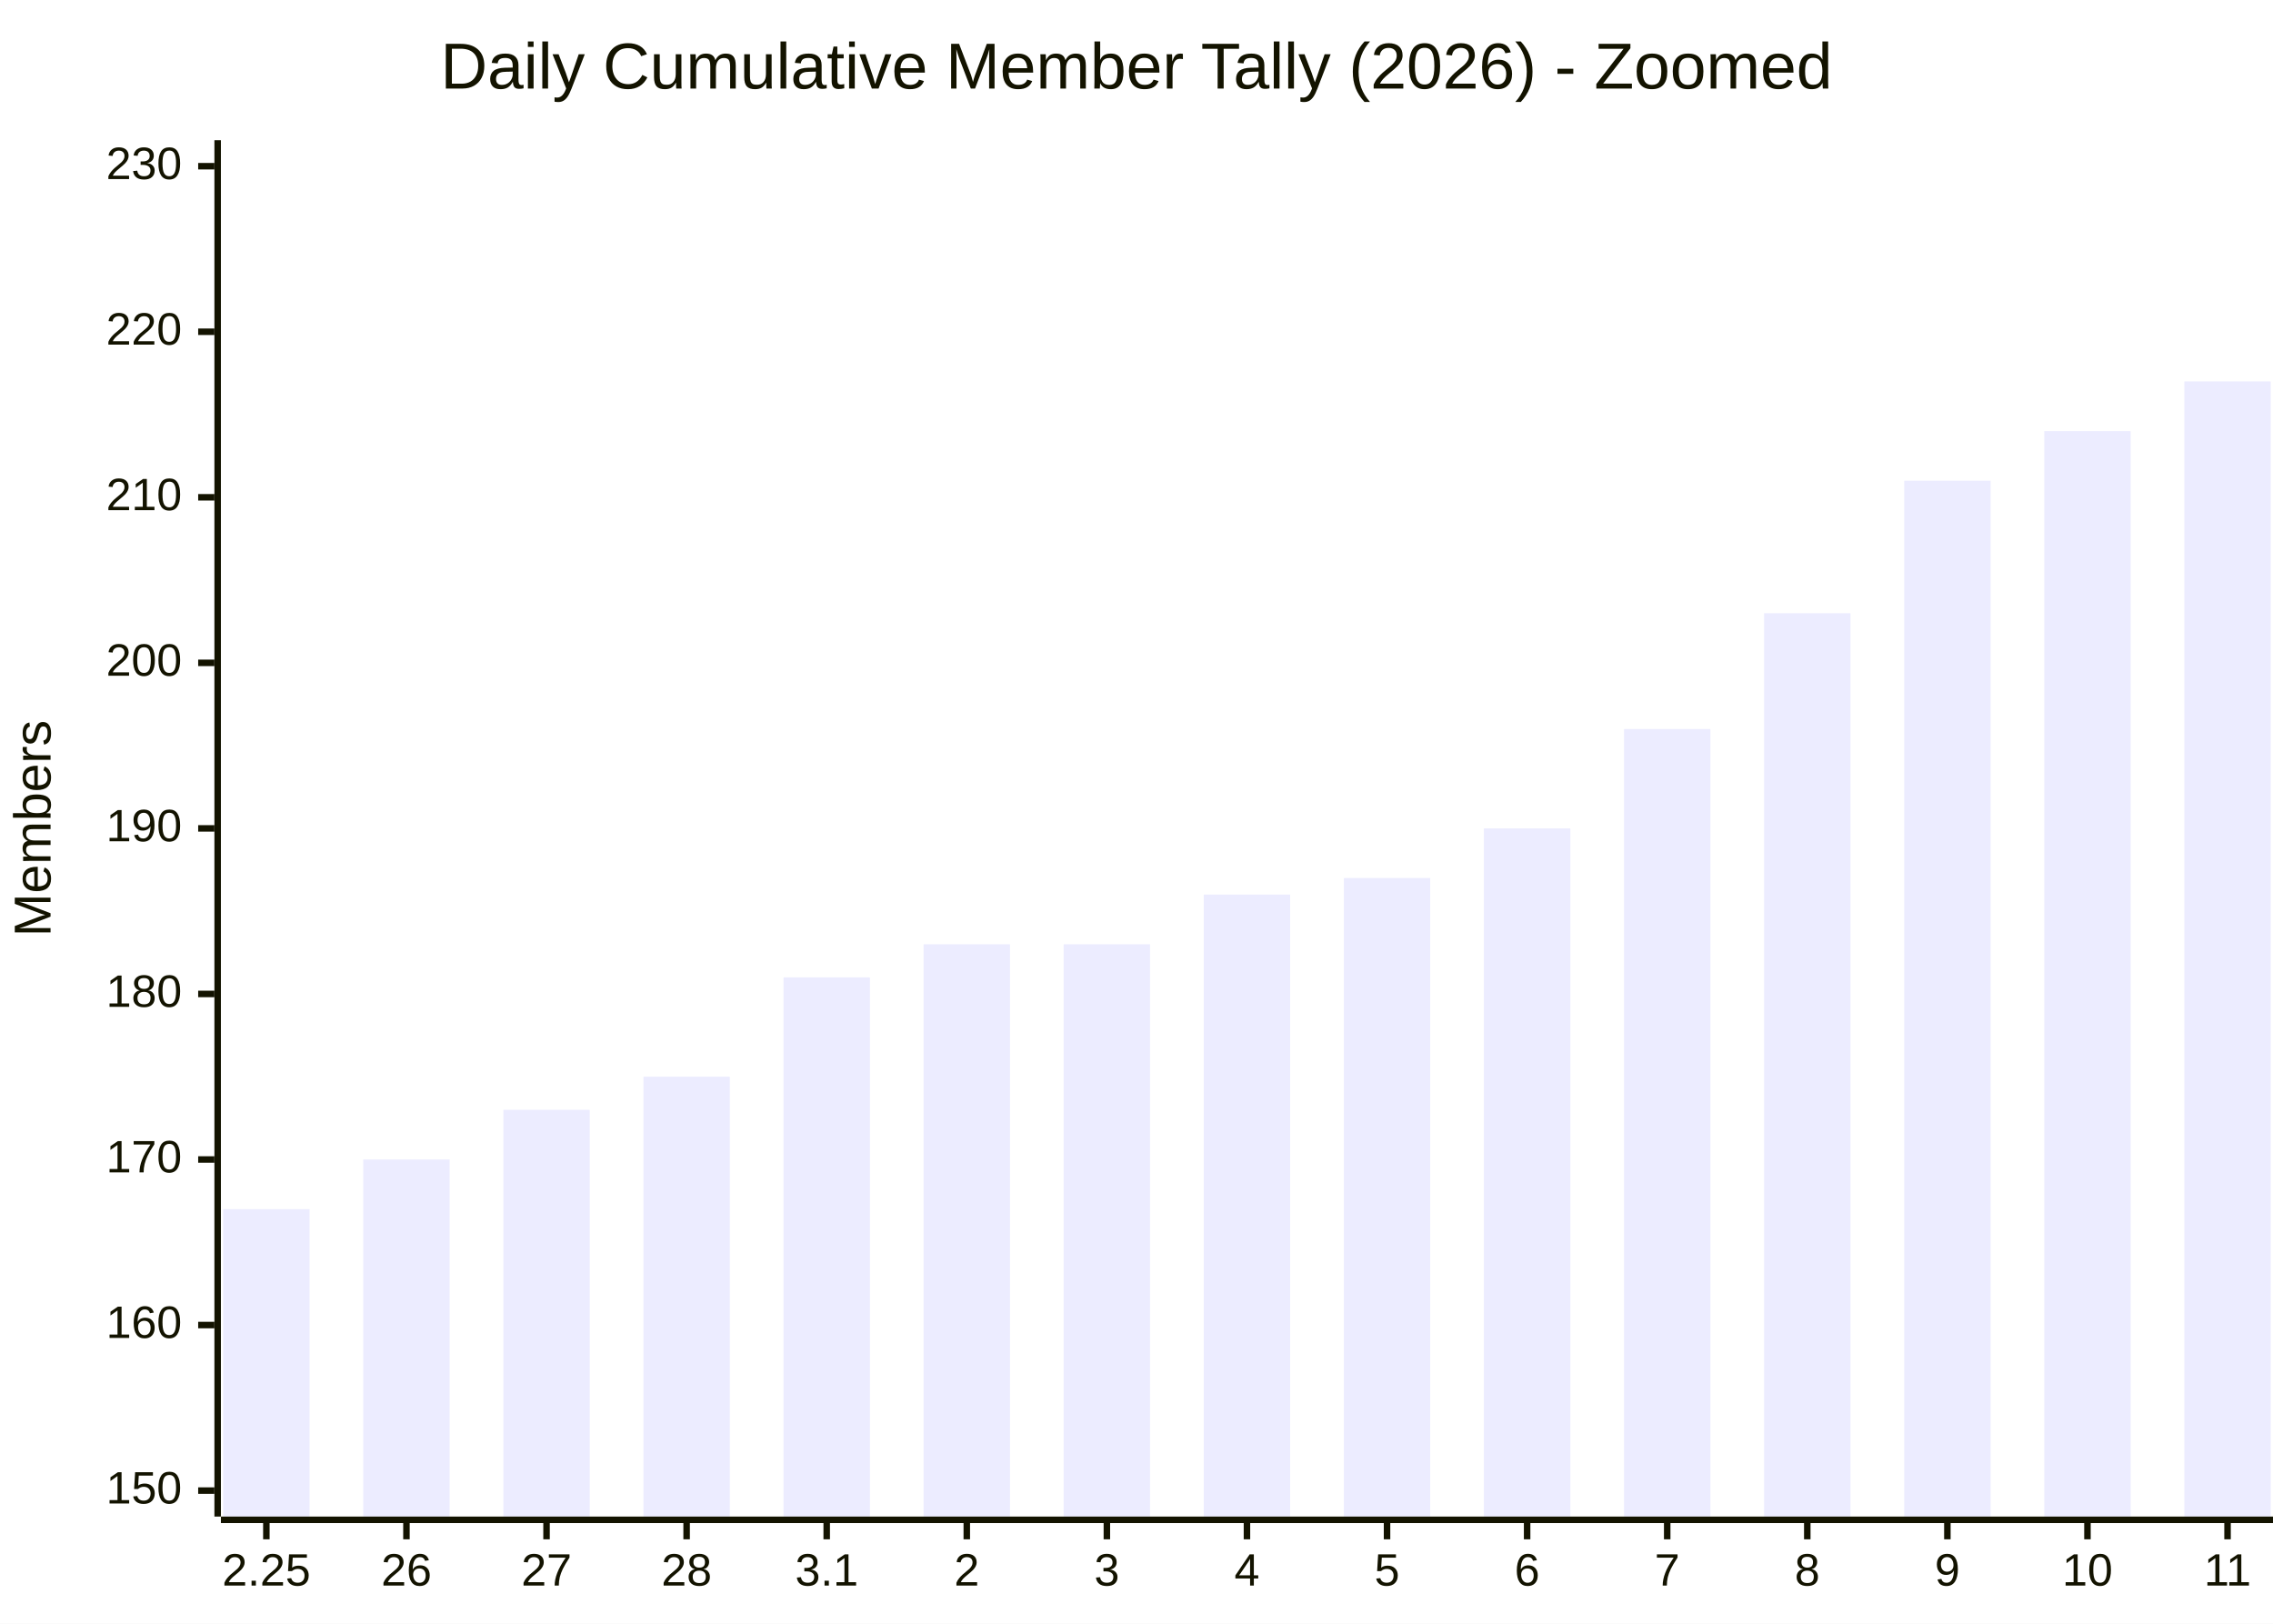
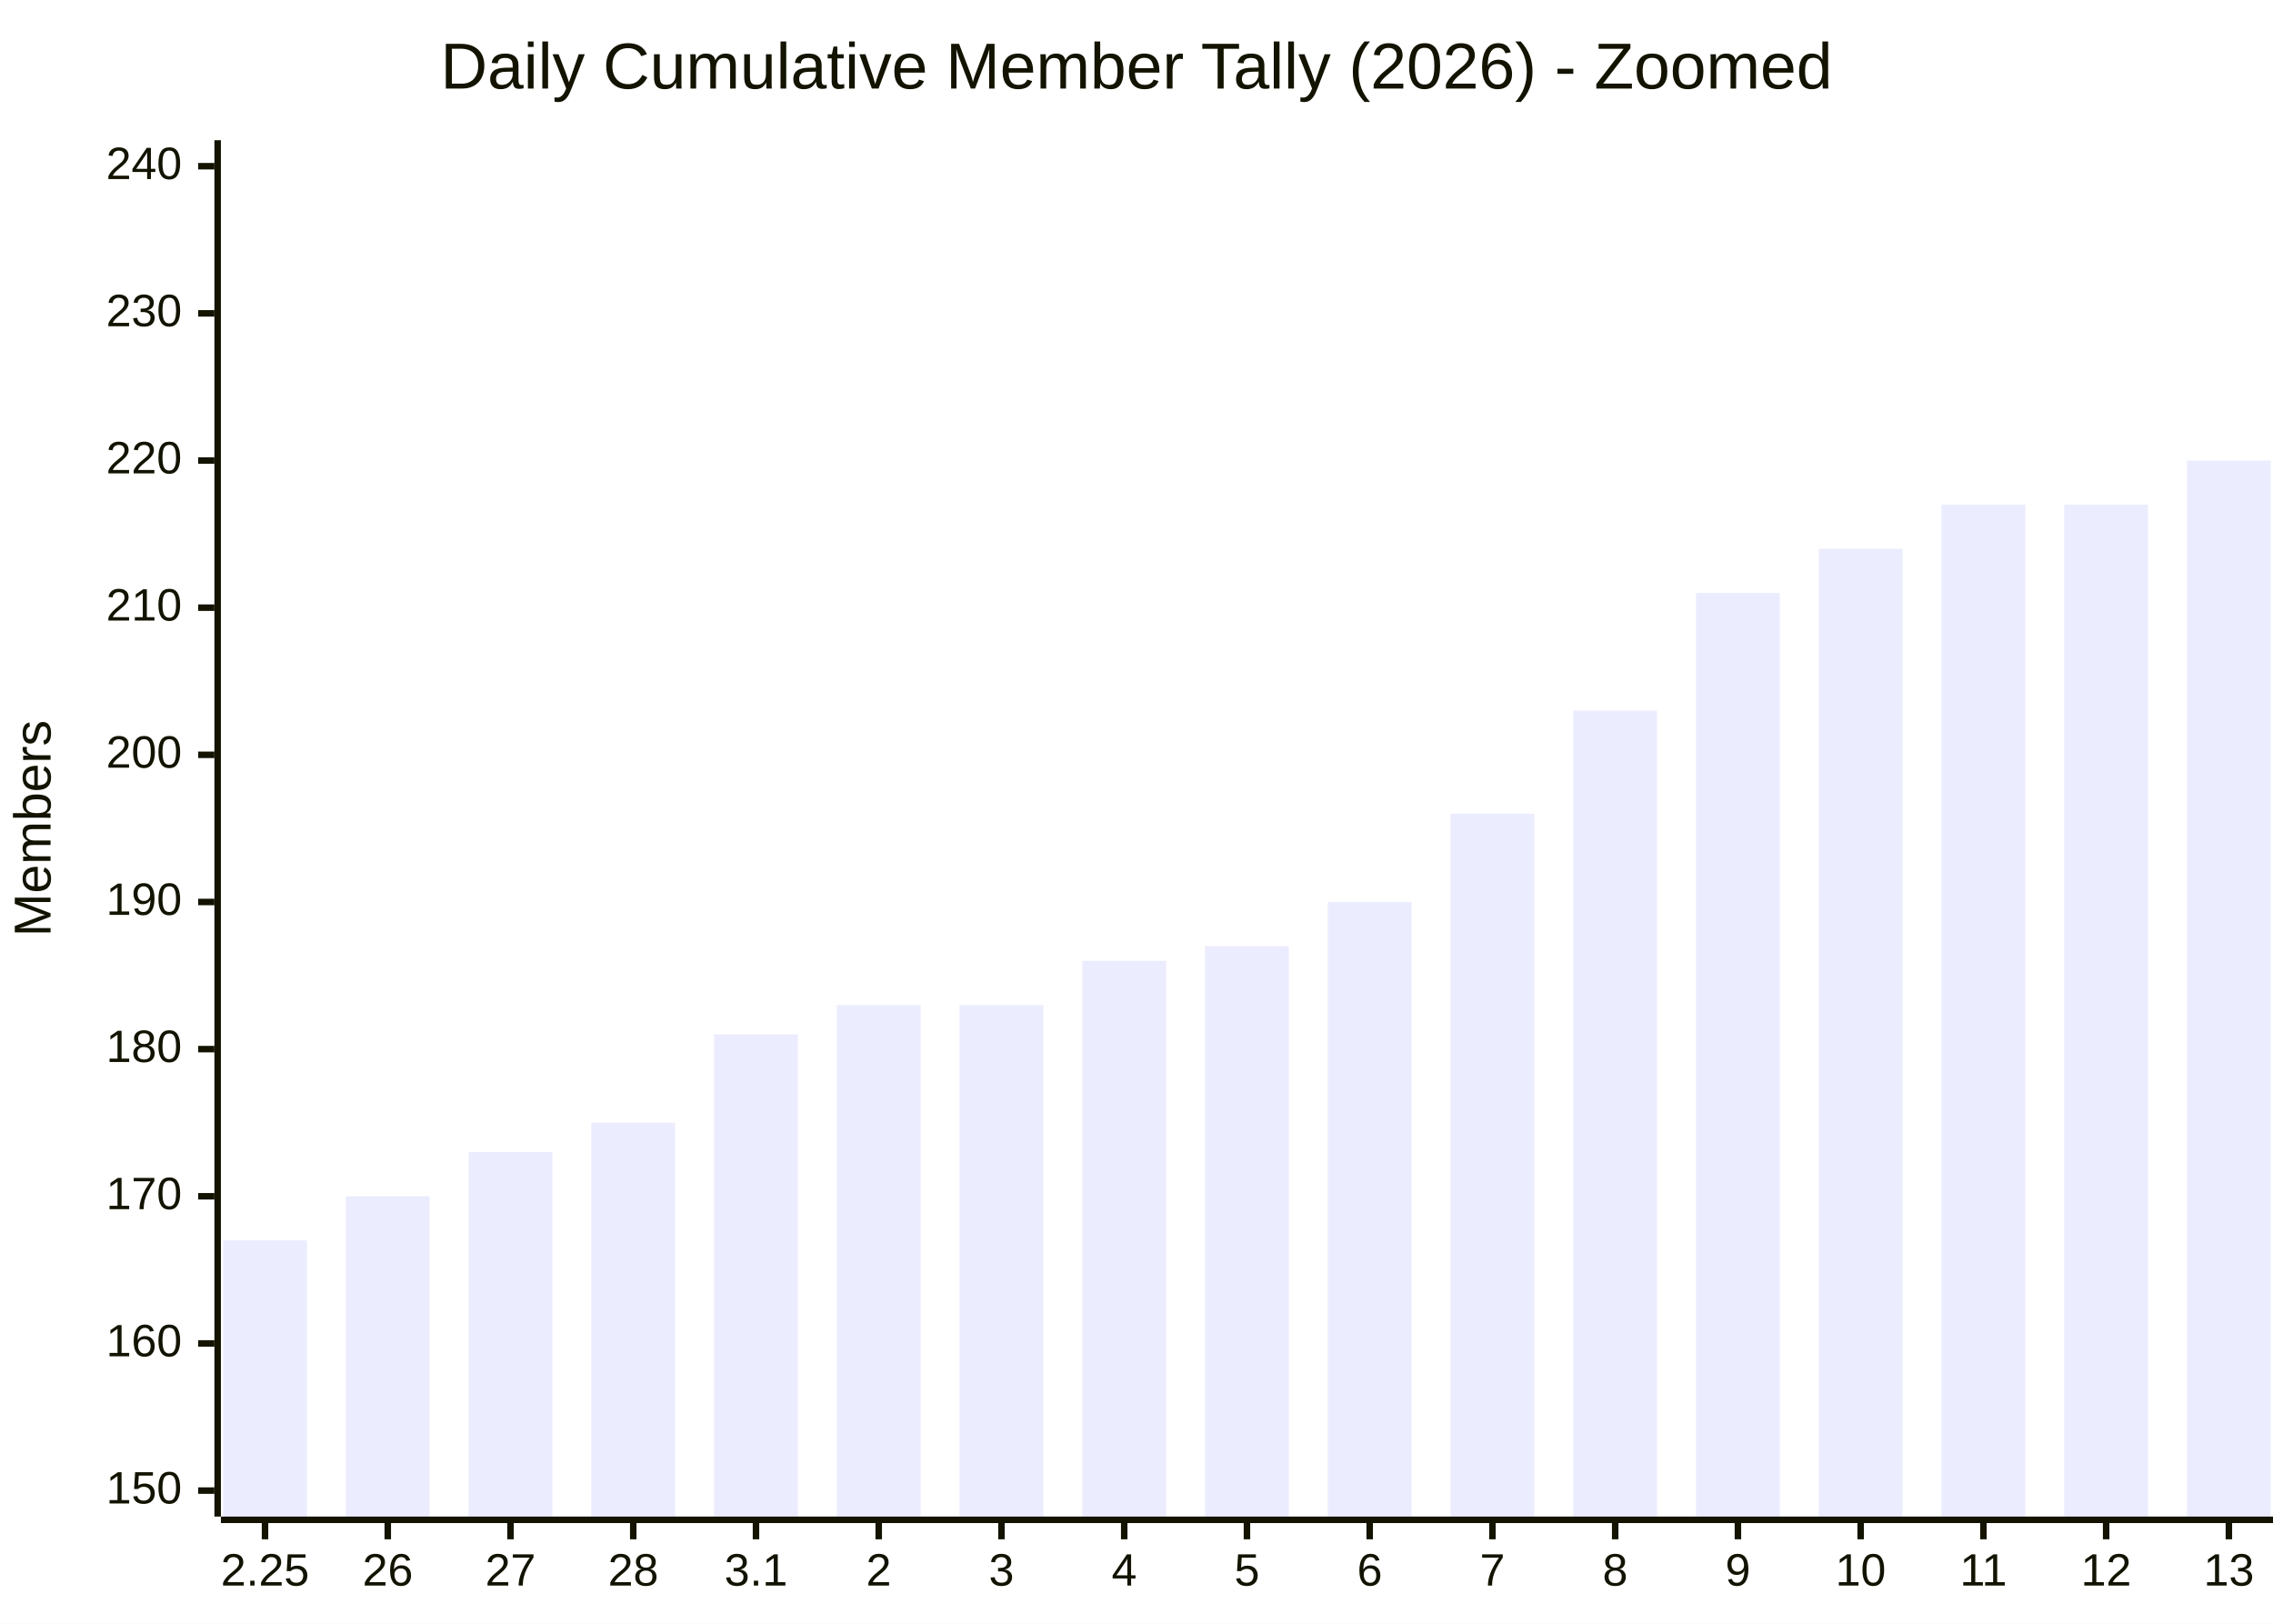
<svg xmlns="http://www.w3.org/2000/svg" id="my-svg" width="100%" style="max-width: 700px; background-color: white;" viewBox="0 0 700 500" role="graphics-document document" aria-roledescription="xychart">
  <style>#my-svg{font-family:"trebuchet ms",verdana,arial,sans-serif;font-size:16px;fill:#333;}@keyframes edge-animation-frame{from{stroke-dashoffset:0;}}@keyframes dash{to{stroke-dashoffset:0;}}#my-svg .edge-animation-slow{stroke-dasharray:9,5!important;stroke-dashoffset:900;animation:dash 50s linear infinite;stroke-linecap:round;}#my-svg .edge-animation-fast{stroke-dasharray:9,5!important;stroke-dashoffset:900;animation:dash 20s linear infinite;stroke-linecap:round;}#my-svg .error-icon{fill:#552222;}#my-svg .error-text{fill:#552222;stroke:#552222;}#my-svg .edge-thickness-normal{stroke-width:1px;}#my-svg .edge-thickness-thick{stroke-width:3.5px;}#my-svg .edge-pattern-solid{stroke-dasharray:0;}#my-svg .edge-thickness-invisible{stroke-width:0;fill:none;}#my-svg .edge-pattern-dashed{stroke-dasharray:3;}#my-svg .edge-pattern-dotted{stroke-dasharray:2;}#my-svg .marker{fill:#333333;stroke:#333333;}#my-svg .marker.cross{stroke:#333333;}#my-svg svg{font-family:"trebuchet ms",verdana,arial,sans-serif;font-size:16px;}#my-svg p{margin:0;}#my-svg :root{--mermaid-font-family:"trebuchet ms",verdana,arial,sans-serif;}</style>
  <g />
  <g class="main">
    <rect width="700" height="500" class="background" fill="white" />
    <g class="chart-title">
      <text x="0" y="0" fill="#131300" font-size="20" dominant-baseline="middle" text-anchor="middle" transform="translate(350, 21.58984) rotate(0)">Daily Cumulative Member Tally (2026) - Zoomed</text>
    </g>
    <g class="plot">
      <g class="bar-plot-0">
-         <rect x="68.731" y="372.338" width="26.6" height="94.662" fill="#ECECFF" stroke="#ECECFF" stroke-width="0" />
-         <rect x="111.872" y="357.045" width="26.6" height="109.955" fill="#ECECFF" stroke="#ECECFF" stroke-width="0" />
-         <rect x="155.013" y="341.752" width="26.6" height="125.248" fill="#ECECFF" stroke="#ECECFF" stroke-width="0" />
-         <rect x="198.153" y="331.556" width="26.6" height="135.444" fill="#ECECFF" stroke="#ECECFF" stroke-width="0" />
-         <rect x="241.294" y="300.97" width="26.6" height="166.03" fill="#ECECFF" stroke="#ECECFF" stroke-width="0" />
-         <rect x="284.434" y="290.774" width="26.6" height="176.226" fill="#ECECFF" stroke="#ECECFF" stroke-width="0" />
-         <rect x="327.575" y="290.774" width="26.6" height="176.226" fill="#ECECFF" stroke="#ECECFF" stroke-width="0" />
-         <rect x="370.716" y="275.481" width="26.6" height="191.519" fill="#ECECFF" stroke="#ECECFF" stroke-width="0" />
-         <rect x="413.856" y="270.383" width="26.6" height="196.617" fill="#ECECFF" stroke="#ECECFF" stroke-width="0" />
-         <rect x="456.997" y="255.09" width="26.6" height="211.91" fill="#ECECFF" stroke="#ECECFF" stroke-width="0" />
-         <rect x="500.138" y="224.503" width="26.6" height="242.497" fill="#ECECFF" stroke="#ECECFF" stroke-width="0" />
-         <rect x="543.278" y="188.819" width="26.6" height="278.181" fill="#ECECFF" stroke="#ECECFF" stroke-width="0" />
-         <rect x="586.419" y="148.037" width="26.6" height="318.963" fill="#ECECFF" stroke="#ECECFF" stroke-width="0" />
-         <rect x="629.559" y="132.744" width="26.6" height="334.256" fill="#ECECFF" stroke="#ECECFF" stroke-width="0" />
-         <rect x="672.7" y="117.45" width="26.6" height="349.55" fill="#ECECFF" stroke="#ECECFF" stroke-width="0" />
+         <rect x="68.711" y="381.967" width="25.813" height="85.033" fill="#ECECFF" stroke="#ECECFF" stroke-width="0" />
+         <rect x="106.51" y="368.373" width="25.813" height="98.627" fill="#ECECFF" stroke="#ECECFF" stroke-width="0" />
+         <rect x="144.31" y="354.779" width="25.813" height="112.221" fill="#ECECFF" stroke="#ECECFF" stroke-width="0" />
+         <rect x="182.11" y="345.717" width="25.813" height="121.283" fill="#ECECFF" stroke="#ECECFF" stroke-width="0" />
+         <rect x="219.91" y="318.529" width="25.813" height="148.471" fill="#ECECFF" stroke="#ECECFF" stroke-width="0" />
+         <rect x="257.71" y="309.466" width="25.813" height="157.534" fill="#ECECFF" stroke="#ECECFF" stroke-width="0" />
+         <rect x="295.509" y="309.466" width="25.813" height="157.534" fill="#ECECFF" stroke="#ECECFF" stroke-width="0" />
+         <rect x="333.309" y="295.872" width="25.813" height="171.128" fill="#ECECFF" stroke="#ECECFF" stroke-width="0" />
+         <rect x="371.109" y="291.341" width="25.813" height="175.659" fill="#ECECFF" stroke="#ECECFF" stroke-width="0" />
+         <rect x="408.909" y="277.747" width="25.813" height="189.253" fill="#ECECFF" stroke="#ECECFF" stroke-width="0" />
+         <rect x="446.709" y="250.559" width="25.813" height="216.441" fill="#ECECFF" stroke="#ECECFF" stroke-width="0" />
+         <rect x="484.508" y="218.839" width="25.813" height="248.161" fill="#ECECFF" stroke="#ECECFF" stroke-width="0" />
+         <rect x="522.308" y="182.588" width="25.813" height="284.412" fill="#ECECFF" stroke="#ECECFF" stroke-width="0" />
+         <rect x="560.108" y="168.994" width="25.813" height="298.006" fill="#ECECFF" stroke="#ECECFF" stroke-width="0" />
+         <rect x="597.908" y="155.4" width="25.813" height="311.6" fill="#ECECFF" stroke="#ECECFF" stroke-width="0" />
+         <rect x="635.708" y="155.4" width="25.813" height="311.6" fill="#ECECFF" stroke="#ECECFF" stroke-width="0" />
+         <rect x="673.507" y="141.806" width="25.813" height="325.194" fill="#ECECFF" stroke="#ECECFF" stroke-width="0" />
      </g>
    </g>
    <g class="bottom-axis">
      <g class="axis-line">
        <path d="M 68.031,468 L 700,468" fill="none" stroke="#131300" stroke-width="2" />
      </g>
      <g class="label">
-         <text x="0" y="0" fill="#131300" font-size="14" dominant-baseline="text-before-edge" text-anchor="middle" transform="translate(82.03125, 479) rotate(0)">2.25</text>
-         <text x="0" y="0" fill="#131300" font-size="14" dominant-baseline="text-before-edge" text-anchor="middle" transform="translate(125.1719, 479) rotate(0)">26</text>
-         <text x="0" y="0" fill="#131300" font-size="14" dominant-baseline="text-before-edge" text-anchor="middle" transform="translate(168.3125, 479) rotate(0)">27</text>
-         <text x="0" y="0" fill="#131300" font-size="14" dominant-baseline="text-before-edge" text-anchor="middle" transform="translate(211.4531, 479) rotate(0)">28</text>
-         <text x="0" y="0" fill="#131300" font-size="14" dominant-baseline="text-before-edge" text-anchor="middle" transform="translate(254.5938, 479) rotate(0)">3.1</text>
-         <text x="0" y="0" fill="#131300" font-size="14" dominant-baseline="text-before-edge" text-anchor="middle" transform="translate(297.7344, 479) rotate(0)">2</text>
-         <text x="0" y="0" fill="#131300" font-size="14" dominant-baseline="text-before-edge" text-anchor="middle" transform="translate(340.875, 479) rotate(0)">3</text>
-         <text x="0" y="0" fill="#131300" font-size="14" dominant-baseline="text-before-edge" text-anchor="middle" transform="translate(384.0156, 479) rotate(0)">4</text>
-         <text x="0" y="0" fill="#131300" font-size="14" dominant-baseline="text-before-edge" text-anchor="middle" transform="translate(427.1563, 479) rotate(0)">5</text>
-         <text x="0" y="0" fill="#131300" font-size="14" dominant-baseline="text-before-edge" text-anchor="middle" transform="translate(470.2969, 479) rotate(0)">6</text>
-         <text x="0" y="0" fill="#131300" font-size="14" dominant-baseline="text-before-edge" text-anchor="middle" transform="translate(513.4375, 479) rotate(0)">7</text>
-         <text x="0" y="0" fill="#131300" font-size="14" dominant-baseline="text-before-edge" text-anchor="middle" transform="translate(556.5781, 479) rotate(0)">8</text>
-         <text x="0" y="0" fill="#131300" font-size="14" dominant-baseline="text-before-edge" text-anchor="middle" transform="translate(599.7188, 479) rotate(0)">9</text>
-         <text x="0" y="0" fill="#131300" font-size="14" dominant-baseline="text-before-edge" text-anchor="middle" transform="translate(642.8594, 479) rotate(0)">10</text>
-         <text x="0" y="0" fill="#131300" font-size="14" dominant-baseline="text-before-edge" text-anchor="middle" transform="translate(686, 479) rotate(0)">11</text>
+         <text x="0" y="0" fill="#131300" font-size="14" dominant-baseline="text-before-edge" text-anchor="middle" transform="translate(81.61719, 479) rotate(0)">2.25</text>
+         <text x="0" y="0" fill="#131300" font-size="14" dominant-baseline="text-before-edge" text-anchor="middle" transform="translate(119.417, 479) rotate(0)">26</text>
+         <text x="0" y="0" fill="#131300" font-size="14" dominant-baseline="text-before-edge" text-anchor="middle" transform="translate(157.2168, 479) rotate(0)">27</text>
+         <text x="0" y="0" fill="#131300" font-size="14" dominant-baseline="text-before-edge" text-anchor="middle" transform="translate(195.0166, 479) rotate(0)">28</text>
+         <text x="0" y="0" fill="#131300" font-size="14" dominant-baseline="text-before-edge" text-anchor="middle" transform="translate(232.8164, 479) rotate(0)">3.1</text>
+         <text x="0" y="0" fill="#131300" font-size="14" dominant-baseline="text-before-edge" text-anchor="middle" transform="translate(270.6162, 479) rotate(0)">2</text>
+         <text x="0" y="0" fill="#131300" font-size="14" dominant-baseline="text-before-edge" text-anchor="middle" transform="translate(308.416, 479) rotate(0)">3</text>
+         <text x="0" y="0" fill="#131300" font-size="14" dominant-baseline="text-before-edge" text-anchor="middle" transform="translate(346.2158, 479) rotate(0)">4</text>
+         <text x="0" y="0" fill="#131300" font-size="14" dominant-baseline="text-before-edge" text-anchor="middle" transform="translate(384.0156, 479) rotate(0)">5</text>
+         <text x="0" y="0" fill="#131300" font-size="14" dominant-baseline="text-before-edge" text-anchor="middle" transform="translate(421.8154, 479) rotate(0)">6</text>
+         <text x="0" y="0" fill="#131300" font-size="14" dominant-baseline="text-before-edge" text-anchor="middle" transform="translate(459.6152, 479) rotate(0)">7</text>
+         <text x="0" y="0" fill="#131300" font-size="14" dominant-baseline="text-before-edge" text-anchor="middle" transform="translate(497.415, 479) rotate(0)">8</text>
+         <text x="0" y="0" fill="#131300" font-size="14" dominant-baseline="text-before-edge" text-anchor="middle" transform="translate(535.2148, 479) rotate(0)">9</text>
+         <text x="0" y="0" fill="#131300" font-size="14" dominant-baseline="text-before-edge" text-anchor="middle" transform="translate(573.0146, 479) rotate(0)">10</text>
+         <text x="0" y="0" fill="#131300" font-size="14" dominant-baseline="text-before-edge" text-anchor="middle" transform="translate(610.8145, 479) rotate(0)">11</text>
+         <text x="0" y="0" fill="#131300" font-size="14" dominant-baseline="text-before-edge" text-anchor="middle" transform="translate(648.6143, 479) rotate(0)">12</text>
+         <text x="0" y="0" fill="#131300" font-size="14" dominant-baseline="text-before-edge" text-anchor="middle" transform="translate(686.4141, 479) rotate(0)">13</text>
      </g>
      <g class="ticks">
-         <path d="M 82.031,469 L 82.031,474" fill="none" stroke="#131300" stroke-width="2" />
-         <path d="M 125.172,469 L 125.172,474" fill="none" stroke="#131300" stroke-width="2" />
-         <path d="M 168.313,469 L 168.313,474" fill="none" stroke="#131300" stroke-width="2" />
-         <path d="M 211.453,469 L 211.453,474" fill="none" stroke="#131300" stroke-width="2" />
-         <path d="M 254.594,469 L 254.594,474" fill="none" stroke="#131300" stroke-width="2" />
-         <path d="M 297.734,469 L 297.734,474" fill="none" stroke="#131300" stroke-width="2" />
-         <path d="M 340.875,469 L 340.875,474" fill="none" stroke="#131300" stroke-width="2" />
+         <path d="M 81.617,469 L 81.617,474" fill="none" stroke="#131300" stroke-width="2" />
+         <path d="M 119.417,469 L 119.417,474" fill="none" stroke="#131300" stroke-width="2" />
+         <path d="M 157.217,469 L 157.217,474" fill="none" stroke="#131300" stroke-width="2" />
+         <path d="M 195.017,469 L 195.017,474" fill="none" stroke="#131300" stroke-width="2" />
+         <path d="M 232.816,469 L 232.816,474" fill="none" stroke="#131300" stroke-width="2" />
+         <path d="M 270.616,469 L 270.616,474" fill="none" stroke="#131300" stroke-width="2" />
+         <path d="M 308.416,469 L 308.416,474" fill="none" stroke="#131300" stroke-width="2" />
+         <path d="M 346.216,469 L 346.216,474" fill="none" stroke="#131300" stroke-width="2" />
        <path d="M 384.016,469 L 384.016,474" fill="none" stroke="#131300" stroke-width="2" />
-         <path d="M 427.156,469 L 427.156,474" fill="none" stroke="#131300" stroke-width="2" />
-         <path d="M 470.297,469 L 470.297,474" fill="none" stroke="#131300" stroke-width="2" />
-         <path d="M 513.438,469 L 513.438,474" fill="none" stroke="#131300" stroke-width="2" />
-         <path d="M 556.578,469 L 556.578,474" fill="none" stroke="#131300" stroke-width="2" />
-         <path d="M 599.719,469 L 599.719,474" fill="none" stroke="#131300" stroke-width="2" />
-         <path d="M 642.859,469 L 642.859,474" fill="none" stroke="#131300" stroke-width="2" />
-         <path d="M 686,469 L 686,474" fill="none" stroke="#131300" stroke-width="2" />
+         <path d="M 421.815,469 L 421.815,474" fill="none" stroke="#131300" stroke-width="2" />
+         <path d="M 459.615,469 L 459.615,474" fill="none" stroke="#131300" stroke-width="2" />
+         <path d="M 497.415,469 L 497.415,474" fill="none" stroke="#131300" stroke-width="2" />
+         <path d="M 535.215,469 L 535.215,474" fill="none" stroke="#131300" stroke-width="2" />
+         <path d="M 573.015,469 L 573.015,474" fill="none" stroke="#131300" stroke-width="2" />
+         <path d="M 610.814,469 L 610.814,474" fill="none" stroke="#131300" stroke-width="2" />
+         <path d="M 648.614,469 L 648.614,474" fill="none" stroke="#131300" stroke-width="2" />
+         <path d="M 686.414,469 L 686.414,474" fill="none" stroke="#131300" stroke-width="2" />
      </g>
    </g>
    <g class="left-axis">
      <g class="axisl-line">
        <path d="M 67.031,43.18 L 67.031,467" fill="none" stroke="#131300" stroke-width="2" />
      </g>
      <g class="label">
-         <text x="0" y="0" fill="#131300" font-size="14" dominant-baseline="middle" text-anchor="end" transform="translate(56.03125, 51.17969) rotate(0)">230</text>
-         <text x="0" y="0" fill="#131300" font-size="14" dominant-baseline="middle" text-anchor="end" transform="translate(56.03125, 102.1572) rotate(0)">220</text>
-         <text x="0" y="0" fill="#131300" font-size="14" dominant-baseline="middle" text-anchor="end" transform="translate(56.03125, 153.1348) rotate(0)">210</text>
-         <text x="0" y="0" fill="#131300" font-size="14" dominant-baseline="middle" text-anchor="end" transform="translate(56.03125, 204.1123) rotate(0)">200</text>
-         <text x="0" y="0" fill="#131300" font-size="14" dominant-baseline="middle" text-anchor="end" transform="translate(56.03125, 255.0898) rotate(0)">190</text>
-         <text x="0" y="0" fill="#131300" font-size="14" dominant-baseline="middle" text-anchor="end" transform="translate(56.03125, 306.0674) rotate(0)">180</text>
-         <text x="0" y="0" fill="#131300" font-size="14" dominant-baseline="middle" text-anchor="end" transform="translate(56.03125, 357.0449) rotate(0)">170</text>
-         <text x="0" y="0" fill="#131300" font-size="14" dominant-baseline="middle" text-anchor="end" transform="translate(56.03125, 408.0225) rotate(0)">160</text>
+         <text x="0" y="0" fill="#131300" font-size="14" dominant-baseline="middle" text-anchor="end" transform="translate(56.03125, 51.17969) rotate(0)">240</text>
+         <text x="0" y="0" fill="#131300" font-size="14" dominant-baseline="middle" text-anchor="end" transform="translate(56.03125, 96.49306) rotate(0)">230</text>
+         <text x="0" y="0" fill="#131300" font-size="14" dominant-baseline="middle" text-anchor="end" transform="translate(56.03125, 141.8064) rotate(0)">220</text>
+         <text x="0" y="0" fill="#131300" font-size="14" dominant-baseline="middle" text-anchor="end" transform="translate(56.03125, 187.1198) rotate(0)">210</text>
+         <text x="0" y="0" fill="#131300" font-size="14" dominant-baseline="middle" text-anchor="end" transform="translate(56.03125, 232.4332) rotate(0)">200</text>
+         <text x="0" y="0" fill="#131300" font-size="14" dominant-baseline="middle" text-anchor="end" transform="translate(56.03125, 277.7465) rotate(0)">190</text>
+         <text x="0" y="0" fill="#131300" font-size="14" dominant-baseline="middle" text-anchor="end" transform="translate(56.03125, 323.0599) rotate(0)">180</text>
+         <text x="0" y="0" fill="#131300" font-size="14" dominant-baseline="middle" text-anchor="end" transform="translate(56.03125, 368.3733) rotate(0)">170</text>
+         <text x="0" y="0" fill="#131300" font-size="14" dominant-baseline="middle" text-anchor="end" transform="translate(56.03125, 413.6866) rotate(0)">160</text>
        <text x="0" y="0" fill="#131300" font-size="14" dominant-baseline="middle" text-anchor="end" transform="translate(56.03125, 459) rotate(0)">150</text>
      </g>
      <g class="ticks">
        <path d="M 66.031,51.18 L 61.031,51.18" fill="none" stroke="#131300" stroke-width="2" />
-         <path d="M 66.031,102.157 L 61.031,102.157" fill="none" stroke="#131300" stroke-width="2" />
-         <path d="M 66.031,153.135 L 61.031,153.135" fill="none" stroke="#131300" stroke-width="2" />
-         <path d="M 66.031,204.112 L 61.031,204.112" fill="none" stroke="#131300" stroke-width="2" />
-         <path d="M 66.031,255.09 L 61.031,255.09" fill="none" stroke="#131300" stroke-width="2" />
-         <path d="M 66.031,306.067 L 61.031,306.067" fill="none" stroke="#131300" stroke-width="2" />
-         <path d="M 66.031,357.045 L 61.031,357.045" fill="none" stroke="#131300" stroke-width="2" />
-         <path d="M 66.031,408.022 L 61.031,408.022" fill="none" stroke="#131300" stroke-width="2" />
+         <path d="M 66.031,96.493 L 61.031,96.493" fill="none" stroke="#131300" stroke-width="2" />
+         <path d="M 66.031,141.806 L 61.031,141.806" fill="none" stroke="#131300" stroke-width="2" />
+         <path d="M 66.031,187.12 L 61.031,187.12" fill="none" stroke="#131300" stroke-width="2" />
+         <path d="M 66.031,232.433 L 61.031,232.433" fill="none" stroke="#131300" stroke-width="2" />
+         <path d="M 66.031,277.747 L 61.031,277.747" fill="none" stroke="#131300" stroke-width="2" />
+         <path d="M 66.031,323.06 L 61.031,323.06" fill="none" stroke="#131300" stroke-width="2" />
+         <path d="M 66.031,368.373 L 61.031,368.373" fill="none" stroke="#131300" stroke-width="2" />
+         <path d="M 66.031,413.687 L 61.031,413.687" fill="none" stroke="#131300" stroke-width="2" />
        <path d="M 66.031,459 L 61.031,459" fill="none" stroke="#131300" stroke-width="2" />
      </g>
      <g class="title">
        <text x="0" y="0" fill="#131300" font-size="16" dominant-baseline="text-before-edge" text-anchor="middle" transform="translate(5, 255.0898) rotate(270)">Members</text>
      </g>
    </g>
  </g>
  <g class="mermaid-tmp-group" />
</svg>
